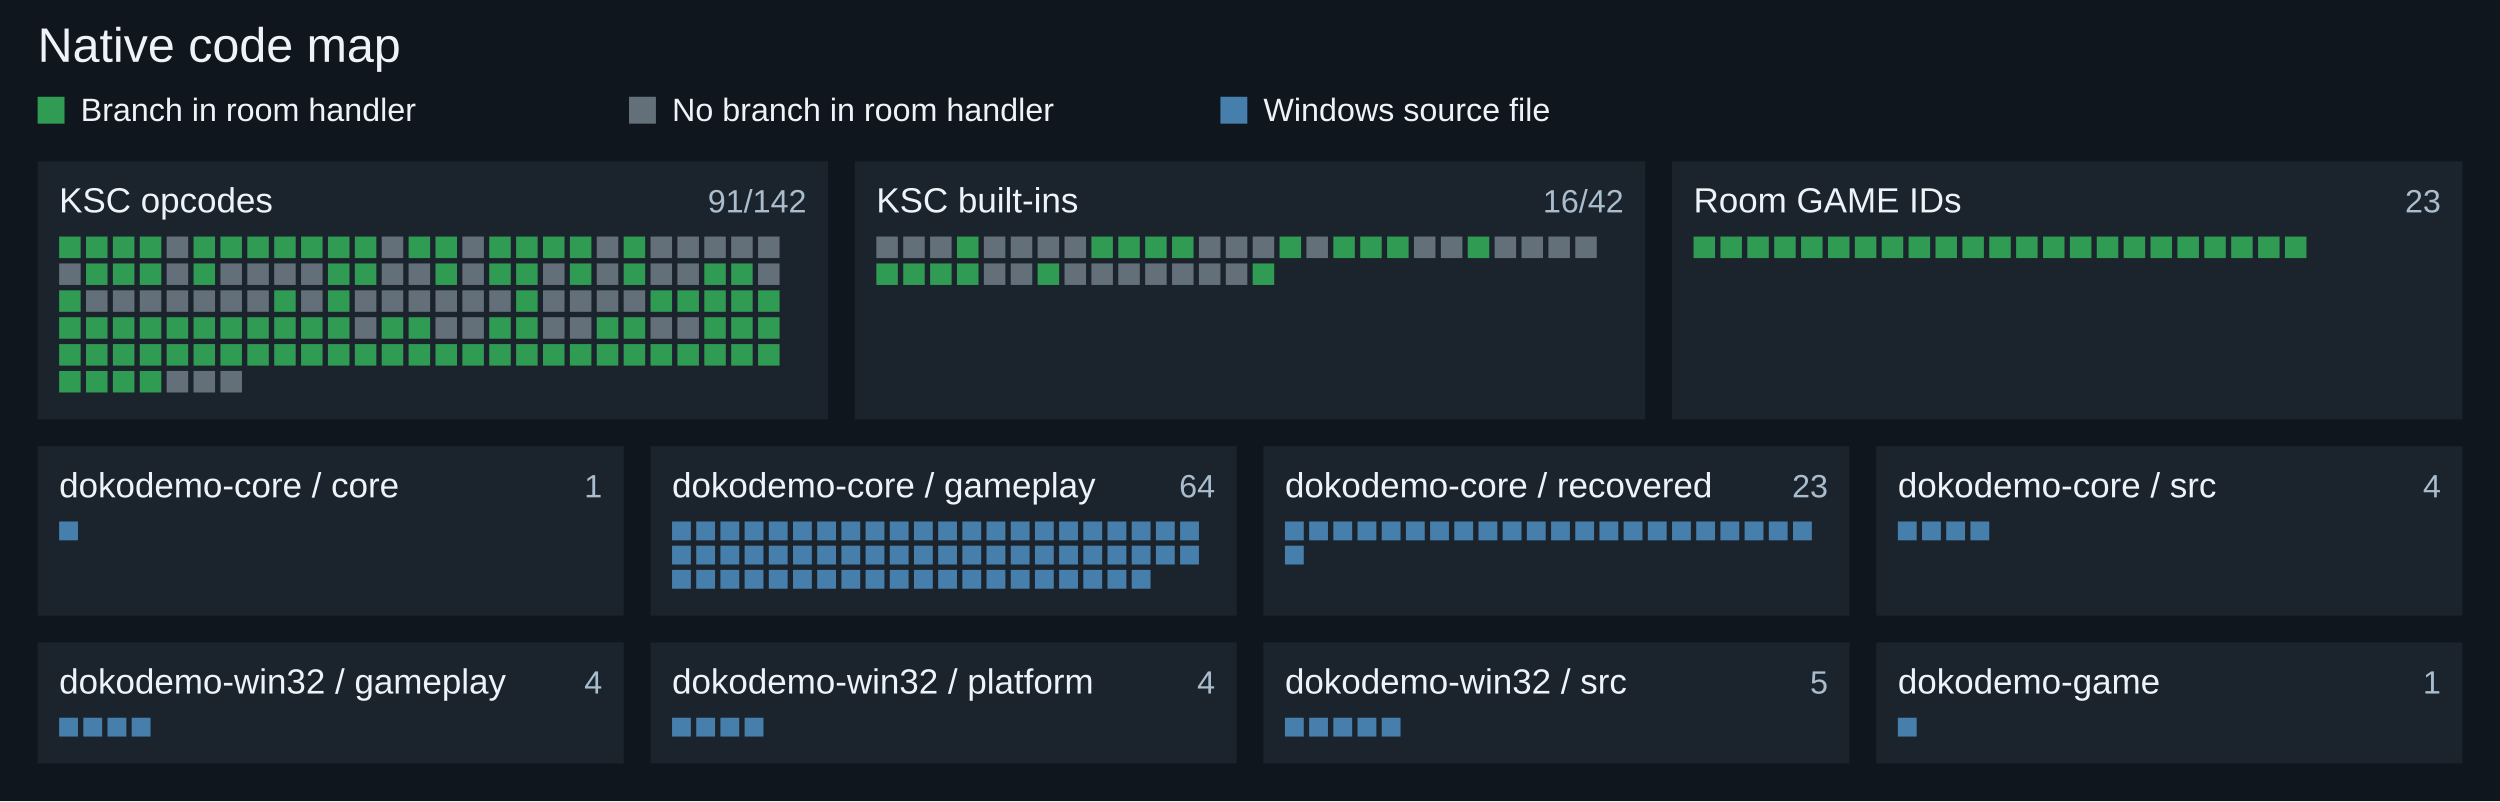
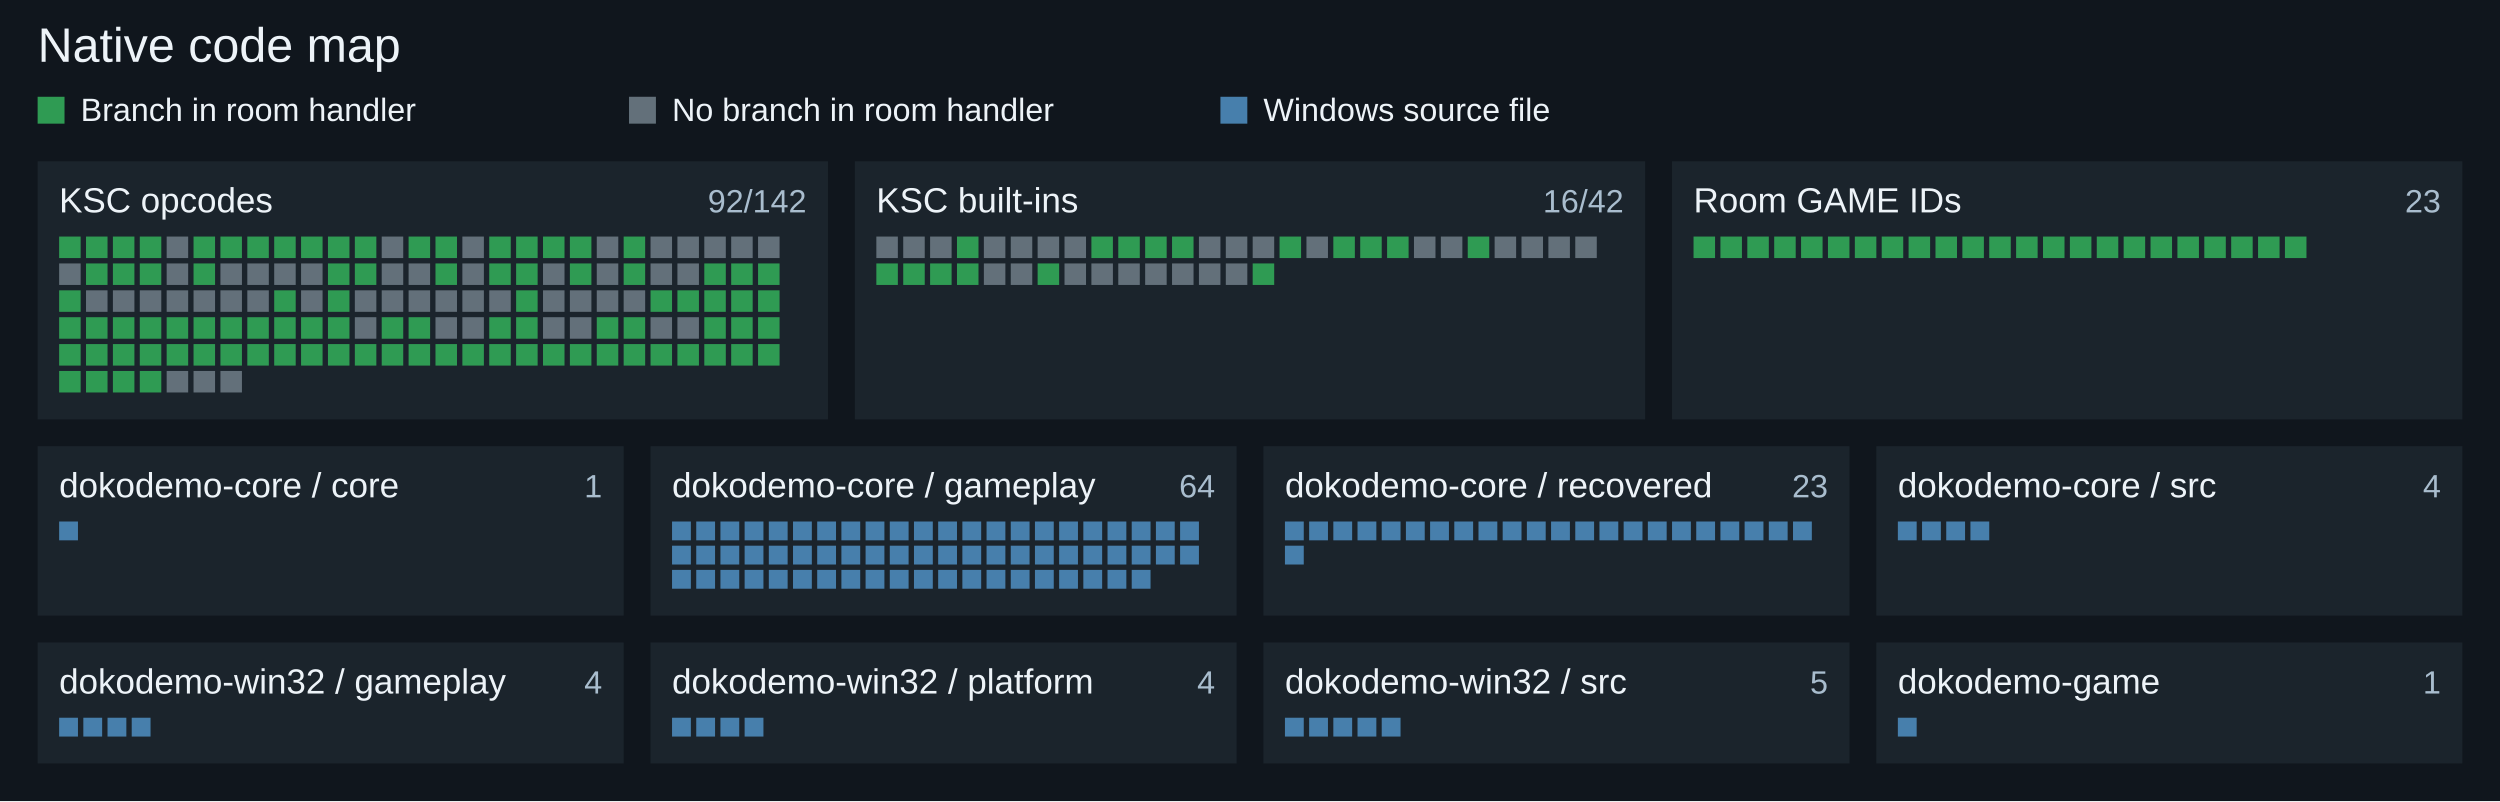
<svg xmlns="http://www.w3.org/2000/svg" width="930" height="298" viewBox="0 0 930 298" role="img" aria-label="Native code map. Each square represents a dispatch ID or Windows source file.">
  <rect x="0" y="0" width="930" height="298" fill="#10161d" />
  <g font-family="Segoe UI, Arial, sans-serif">
    <text x="14" y="23" font-size="18" fill="#edf3f8">Native code map</text>
    <rect x="14" y="36" width="10" height="10" fill="#2f9b53" />
    <text x="30" y="45" font-size="12" fill="#edf3f8">Branch in room handler</text>
    <rect x="234" y="36" width="10" height="10" fill="#63707a" />
    <text x="250" y="45" font-size="12" fill="#edf3f8">No branch in room handler</text>
    <rect x="454" y="36" width="10" height="10" fill="#477fac" />
    <text x="470" y="45" font-size="12" fill="#edf3f8">Windows source file</text>
    <rect x="14" y="60" width="294" height="96" fill="#1b242c" />
    <text x="22" y="79" font-size="13" fill="#edf3f8">KSC opcodes</text>
-     <text x="300" y="79" font-size="12" fill="#a9bdce" text-anchor="end">91/142</text>
+     <text x="300" y="79" font-size="12" fill="#a9bdce" text-anchor="end">92/142</text>
    <rect x="22" y="88" width="8" height="8" fill="#2f9b53" />
    <rect x="32" y="88" width="8" height="8" fill="#2f9b53" />
    <rect x="42" y="88" width="8" height="8" fill="#2f9b53" />
    <rect x="52" y="88" width="8" height="8" fill="#2f9b53" />
    <rect x="62" y="88" width="8" height="8" fill="#63707a" />
    <rect x="72" y="88" width="8" height="8" fill="#2f9b53" />
    <rect x="82" y="88" width="8" height="8" fill="#2f9b53" />
    <rect x="92" y="88" width="8" height="8" fill="#2f9b53" />
    <rect x="102" y="88" width="8" height="8" fill="#2f9b53" />
    <rect x="112" y="88" width="8" height="8" fill="#2f9b53" />
    <rect x="122" y="88" width="8" height="8" fill="#2f9b53" />
    <rect x="132" y="88" width="8" height="8" fill="#2f9b53" />
    <rect x="142" y="88" width="8" height="8" fill="#63707a" />
    <rect x="152" y="88" width="8" height="8" fill="#2f9b53" />
    <rect x="162" y="88" width="8" height="8" fill="#2f9b53" />
    <rect x="172" y="88" width="8" height="8" fill="#63707a" />
    <rect x="182" y="88" width="8" height="8" fill="#2f9b53" />
    <rect x="192" y="88" width="8" height="8" fill="#2f9b53" />
    <rect x="202" y="88" width="8" height="8" fill="#2f9b53" />
    <rect x="212" y="88" width="8" height="8" fill="#2f9b53" />
    <rect x="222" y="88" width="8" height="8" fill="#63707a" />
    <rect x="232" y="88" width="8" height="8" fill="#2f9b53" />
    <rect x="242" y="88" width="8" height="8" fill="#63707a" />
    <rect x="252" y="88" width="8" height="8" fill="#63707a" />
    <rect x="262" y="88" width="8" height="8" fill="#63707a" />
    <rect x="272" y="88" width="8" height="8" fill="#63707a" />
    <rect x="282" y="88" width="8" height="8" fill="#63707a" />
    <rect x="22" y="98" width="8" height="8" fill="#63707a" />
    <rect x="32" y="98" width="8" height="8" fill="#2f9b53" />
    <rect x="42" y="98" width="8" height="8" fill="#2f9b53" />
    <rect x="52" y="98" width="8" height="8" fill="#2f9b53" />
    <rect x="62" y="98" width="8" height="8" fill="#63707a" />
    <rect x="72" y="98" width="8" height="8" fill="#2f9b53" />
    <rect x="82" y="98" width="8" height="8" fill="#63707a" />
    <rect x="92" y="98" width="8" height="8" fill="#63707a" />
    <rect x="102" y="98" width="8" height="8" fill="#63707a" />
    <rect x="112" y="98" width="8" height="8" fill="#63707a" />
    <rect x="122" y="98" width="8" height="8" fill="#2f9b53" />
    <rect x="132" y="98" width="8" height="8" fill="#2f9b53" />
    <rect x="142" y="98" width="8" height="8" fill="#63707a" />
    <rect x="152" y="98" width="8" height="8" fill="#63707a" />
    <rect x="162" y="98" width="8" height="8" fill="#2f9b53" />
    <rect x="172" y="98" width="8" height="8" fill="#63707a" />
    <rect x="182" y="98" width="8" height="8" fill="#2f9b53" />
    <rect x="192" y="98" width="8" height="8" fill="#2f9b53" />
    <rect x="202" y="98" width="8" height="8" fill="#63707a" />
    <rect x="212" y="98" width="8" height="8" fill="#2f9b53" />
    <rect x="222" y="98" width="8" height="8" fill="#63707a" />
    <rect x="232" y="98" width="8" height="8" fill="#2f9b53" />
    <rect x="242" y="98" width="8" height="8" fill="#63707a" />
    <rect x="252" y="98" width="8" height="8" fill="#63707a" />
    <rect x="262" y="98" width="8" height="8" fill="#2f9b53" />
    <rect x="272" y="98" width="8" height="8" fill="#2f9b53" />
-     <rect x="282" y="98" width="8" height="8" fill="#63707a" />
+     <rect x="282" y="98" width="8" height="8" fill="#2f9b53" />
    <rect x="22" y="108" width="8" height="8" fill="#2f9b53" />
    <rect x="32" y="108" width="8" height="8" fill="#63707a" />
    <rect x="42" y="108" width="8" height="8" fill="#63707a" />
    <rect x="52" y="108" width="8" height="8" fill="#63707a" />
    <rect x="62" y="108" width="8" height="8" fill="#63707a" />
    <rect x="72" y="108" width="8" height="8" fill="#63707a" />
    <rect x="82" y="108" width="8" height="8" fill="#63707a" />
    <rect x="92" y="108" width="8" height="8" fill="#63707a" />
    <rect x="102" y="108" width="8" height="8" fill="#2f9b53" />
    <rect x="112" y="108" width="8" height="8" fill="#63707a" />
    <rect x="122" y="108" width="8" height="8" fill="#2f9b53" />
    <rect x="132" y="108" width="8" height="8" fill="#63707a" />
    <rect x="142" y="108" width="8" height="8" fill="#63707a" />
    <rect x="152" y="108" width="8" height="8" fill="#63707a" />
    <rect x="162" y="108" width="8" height="8" fill="#63707a" />
    <rect x="172" y="108" width="8" height="8" fill="#63707a" />
    <rect x="182" y="108" width="8" height="8" fill="#63707a" />
    <rect x="192" y="108" width="8" height="8" fill="#2f9b53" />
    <rect x="202" y="108" width="8" height="8" fill="#63707a" />
    <rect x="212" y="108" width="8" height="8" fill="#63707a" />
    <rect x="222" y="108" width="8" height="8" fill="#63707a" />
    <rect x="232" y="108" width="8" height="8" fill="#63707a" />
    <rect x="242" y="108" width="8" height="8" fill="#2f9b53" />
    <rect x="252" y="108" width="8" height="8" fill="#2f9b53" />
    <rect x="262" y="108" width="8" height="8" fill="#2f9b53" />
    <rect x="272" y="108" width="8" height="8" fill="#2f9b53" />
    <rect x="282" y="108" width="8" height="8" fill="#2f9b53" />
    <rect x="22" y="118" width="8" height="8" fill="#2f9b53" />
    <rect x="32" y="118" width="8" height="8" fill="#2f9b53" />
    <rect x="42" y="118" width="8" height="8" fill="#2f9b53" />
    <rect x="52" y="118" width="8" height="8" fill="#2f9b53" />
    <rect x="62" y="118" width="8" height="8" fill="#2f9b53" />
    <rect x="72" y="118" width="8" height="8" fill="#2f9b53" />
    <rect x="82" y="118" width="8" height="8" fill="#2f9b53" />
    <rect x="92" y="118" width="8" height="8" fill="#2f9b53" />
    <rect x="102" y="118" width="8" height="8" fill="#2f9b53" />
    <rect x="112" y="118" width="8" height="8" fill="#2f9b53" />
    <rect x="122" y="118" width="8" height="8" fill="#2f9b53" />
    <rect x="132" y="118" width="8" height="8" fill="#63707a" />
    <rect x="142" y="118" width="8" height="8" fill="#2f9b53" />
    <rect x="152" y="118" width="8" height="8" fill="#2f9b53" />
    <rect x="162" y="118" width="8" height="8" fill="#63707a" />
    <rect x="172" y="118" width="8" height="8" fill="#63707a" />
    <rect x="182" y="118" width="8" height="8" fill="#2f9b53" />
    <rect x="192" y="118" width="8" height="8" fill="#2f9b53" />
    <rect x="202" y="118" width="8" height="8" fill="#63707a" />
    <rect x="212" y="118" width="8" height="8" fill="#63707a" />
    <rect x="222" y="118" width="8" height="8" fill="#2f9b53" />
    <rect x="232" y="118" width="8" height="8" fill="#2f9b53" />
    <rect x="242" y="118" width="8" height="8" fill="#63707a" />
    <rect x="252" y="118" width="8" height="8" fill="#63707a" />
    <rect x="262" y="118" width="8" height="8" fill="#2f9b53" />
    <rect x="272" y="118" width="8" height="8" fill="#2f9b53" />
    <rect x="282" y="118" width="8" height="8" fill="#2f9b53" />
    <rect x="22" y="128" width="8" height="8" fill="#2f9b53" />
    <rect x="32" y="128" width="8" height="8" fill="#2f9b53" />
    <rect x="42" y="128" width="8" height="8" fill="#2f9b53" />
    <rect x="52" y="128" width="8" height="8" fill="#2f9b53" />
    <rect x="62" y="128" width="8" height="8" fill="#2f9b53" />
    <rect x="72" y="128" width="8" height="8" fill="#2f9b53" />
    <rect x="82" y="128" width="8" height="8" fill="#2f9b53" />
    <rect x="92" y="128" width="8" height="8" fill="#2f9b53" />
    <rect x="102" y="128" width="8" height="8" fill="#2f9b53" />
    <rect x="112" y="128" width="8" height="8" fill="#2f9b53" />
    <rect x="122" y="128" width="8" height="8" fill="#2f9b53" />
    <rect x="132" y="128" width="8" height="8" fill="#2f9b53" />
    <rect x="142" y="128" width="8" height="8" fill="#2f9b53" />
    <rect x="152" y="128" width="8" height="8" fill="#2f9b53" />
    <rect x="162" y="128" width="8" height="8" fill="#2f9b53" />
    <rect x="172" y="128" width="8" height="8" fill="#2f9b53" />
    <rect x="182" y="128" width="8" height="8" fill="#2f9b53" />
    <rect x="192" y="128" width="8" height="8" fill="#2f9b53" />
    <rect x="202" y="128" width="8" height="8" fill="#2f9b53" />
    <rect x="212" y="128" width="8" height="8" fill="#2f9b53" />
    <rect x="222" y="128" width="8" height="8" fill="#2f9b53" />
    <rect x="232" y="128" width="8" height="8" fill="#2f9b53" />
    <rect x="242" y="128" width="8" height="8" fill="#2f9b53" />
    <rect x="252" y="128" width="8" height="8" fill="#2f9b53" />
    <rect x="262" y="128" width="8" height="8" fill="#2f9b53" />
    <rect x="272" y="128" width="8" height="8" fill="#2f9b53" />
    <rect x="282" y="128" width="8" height="8" fill="#2f9b53" />
    <rect x="22" y="138" width="8" height="8" fill="#2f9b53" />
    <rect x="32" y="138" width="8" height="8" fill="#2f9b53" />
    <rect x="42" y="138" width="8" height="8" fill="#2f9b53" />
    <rect x="52" y="138" width="8" height="8" fill="#2f9b53" />
    <rect x="62" y="138" width="8" height="8" fill="#63707a" />
    <rect x="72" y="138" width="8" height="8" fill="#63707a" />
    <rect x="82" y="138" width="8" height="8" fill="#63707a" />
    <rect x="318" y="60" width="294" height="96" fill="#1b242c" />
    <text x="326" y="79" font-size="13" fill="#edf3f8">KSC built-ins</text>
    <text x="604" y="79" font-size="12" fill="#a9bdce" text-anchor="end">16/42</text>
    <rect x="326" y="88" width="8" height="8" fill="#63707a" />
    <rect x="336" y="88" width="8" height="8" fill="#63707a" />
    <rect x="346" y="88" width="8" height="8" fill="#63707a" />
    <rect x="356" y="88" width="8" height="8" fill="#2f9b53" />
    <rect x="366" y="88" width="8" height="8" fill="#63707a" />
    <rect x="376" y="88" width="8" height="8" fill="#63707a" />
    <rect x="386" y="88" width="8" height="8" fill="#63707a" />
    <rect x="396" y="88" width="8" height="8" fill="#63707a" />
    <rect x="406" y="88" width="8" height="8" fill="#2f9b53" />
    <rect x="416" y="88" width="8" height="8" fill="#2f9b53" />
    <rect x="426" y="88" width="8" height="8" fill="#2f9b53" />
    <rect x="436" y="88" width="8" height="8" fill="#2f9b53" />
    <rect x="446" y="88" width="8" height="8" fill="#63707a" />
    <rect x="456" y="88" width="8" height="8" fill="#63707a" />
    <rect x="466" y="88" width="8" height="8" fill="#63707a" />
    <rect x="476" y="88" width="8" height="8" fill="#2f9b53" />
    <rect x="486" y="88" width="8" height="8" fill="#63707a" />
    <rect x="496" y="88" width="8" height="8" fill="#2f9b53" />
    <rect x="506" y="88" width="8" height="8" fill="#2f9b53" />
    <rect x="516" y="88" width="8" height="8" fill="#2f9b53" />
    <rect x="526" y="88" width="8" height="8" fill="#63707a" />
    <rect x="536" y="88" width="8" height="8" fill="#63707a" />
    <rect x="546" y="88" width="8" height="8" fill="#2f9b53" />
    <rect x="556" y="88" width="8" height="8" fill="#63707a" />
    <rect x="566" y="88" width="8" height="8" fill="#63707a" />
    <rect x="576" y="88" width="8" height="8" fill="#63707a" />
    <rect x="586" y="88" width="8" height="8" fill="#63707a" />
    <rect x="326" y="98" width="8" height="8" fill="#2f9b53" />
    <rect x="336" y="98" width="8" height="8" fill="#2f9b53" />
    <rect x="346" y="98" width="8" height="8" fill="#2f9b53" />
    <rect x="356" y="98" width="8" height="8" fill="#2f9b53" />
    <rect x="366" y="98" width="8" height="8" fill="#63707a" />
    <rect x="376" y="98" width="8" height="8" fill="#63707a" />
    <rect x="386" y="98" width="8" height="8" fill="#2f9b53" />
    <rect x="396" y="98" width="8" height="8" fill="#63707a" />
    <rect x="406" y="98" width="8" height="8" fill="#63707a" />
    <rect x="416" y="98" width="8" height="8" fill="#63707a" />
    <rect x="426" y="98" width="8" height="8" fill="#63707a" />
    <rect x="436" y="98" width="8" height="8" fill="#63707a" />
    <rect x="446" y="98" width="8" height="8" fill="#63707a" />
    <rect x="456" y="98" width="8" height="8" fill="#63707a" />
    <rect x="466" y="98" width="8" height="8" fill="#2f9b53" />
    <rect x="622" y="60" width="294" height="96" fill="#1b242c" />
    <text x="630" y="79" font-size="13" fill="#edf3f8">Room GAME IDs</text>
    <text x="908" y="79" font-size="12" fill="#a9bdce" text-anchor="end">23</text>
    <rect x="630" y="88" width="8" height="8" fill="#2f9b53" />
    <rect x="640" y="88" width="8" height="8" fill="#2f9b53" />
    <rect x="650" y="88" width="8" height="8" fill="#2f9b53" />
    <rect x="660" y="88" width="8" height="8" fill="#2f9b53" />
    <rect x="670" y="88" width="8" height="8" fill="#2f9b53" />
    <rect x="680" y="88" width="8" height="8" fill="#2f9b53" />
    <rect x="690" y="88" width="8" height="8" fill="#2f9b53" />
    <rect x="700" y="88" width="8" height="8" fill="#2f9b53" />
    <rect x="710" y="88" width="8" height="8" fill="#2f9b53" />
    <rect x="720" y="88" width="8" height="8" fill="#2f9b53" />
    <rect x="730" y="88" width="8" height="8" fill="#2f9b53" />
    <rect x="740" y="88" width="8" height="8" fill="#2f9b53" />
    <rect x="750" y="88" width="8" height="8" fill="#2f9b53" />
    <rect x="760" y="88" width="8" height="8" fill="#2f9b53" />
    <rect x="770" y="88" width="8" height="8" fill="#2f9b53" />
    <rect x="780" y="88" width="8" height="8" fill="#2f9b53" />
    <rect x="790" y="88" width="8" height="8" fill="#2f9b53" />
    <rect x="800" y="88" width="8" height="8" fill="#2f9b53" />
    <rect x="810" y="88" width="8" height="8" fill="#2f9b53" />
    <rect x="820" y="88" width="8" height="8" fill="#2f9b53" />
    <rect x="830" y="88" width="8" height="8" fill="#2f9b53" />
    <rect x="840" y="88" width="8" height="8" fill="#2f9b53" />
    <rect x="850" y="88" width="8" height="8" fill="#2f9b53" />
    <rect x="14" y="166" width="218" height="63" fill="#1b242c" />
    <text x="22" y="185" font-size="13" fill="#edf3f8">dokodemo-core / core</text>
    <text x="224" y="185" font-size="12" fill="#a9bdce" text-anchor="end">1</text>
    <rect x="22" y="194" width="7" height="7" fill="#477fac" />
    <rect x="242" y="166" width="218" height="63" fill="#1b242c" />
    <text x="250" y="185" font-size="13" fill="#edf3f8">dokodemo-core / gameplay</text>
    <text x="452" y="185" font-size="12" fill="#a9bdce" text-anchor="end">64</text>
    <rect x="250" y="194" width="7" height="7" fill="#477fac" />
    <rect x="259" y="194" width="7" height="7" fill="#477fac" />
    <rect x="268" y="194" width="7" height="7" fill="#477fac" />
    <rect x="277" y="194" width="7" height="7" fill="#477fac" />
    <rect x="286" y="194" width="7" height="7" fill="#477fac" />
    <rect x="295" y="194" width="7" height="7" fill="#477fac" />
    <rect x="304" y="194" width="7" height="7" fill="#477fac" />
    <rect x="313" y="194" width="7" height="7" fill="#477fac" />
    <rect x="322" y="194" width="7" height="7" fill="#477fac" />
    <rect x="331" y="194" width="7" height="7" fill="#477fac" />
    <rect x="340" y="194" width="7" height="7" fill="#477fac" />
    <rect x="349" y="194" width="7" height="7" fill="#477fac" />
    <rect x="358" y="194" width="7" height="7" fill="#477fac" />
    <rect x="367" y="194" width="7" height="7" fill="#477fac" />
    <rect x="376" y="194" width="7" height="7" fill="#477fac" />
    <rect x="385" y="194" width="7" height="7" fill="#477fac" />
    <rect x="394" y="194" width="7" height="7" fill="#477fac" />
    <rect x="403" y="194" width="7" height="7" fill="#477fac" />
    <rect x="412" y="194" width="7" height="7" fill="#477fac" />
    <rect x="421" y="194" width="7" height="7" fill="#477fac" />
    <rect x="430" y="194" width="7" height="7" fill="#477fac" />
    <rect x="439" y="194" width="7" height="7" fill="#477fac" />
    <rect x="250" y="203" width="7" height="7" fill="#477fac" />
    <rect x="259" y="203" width="7" height="7" fill="#477fac" />
    <rect x="268" y="203" width="7" height="7" fill="#477fac" />
    <rect x="277" y="203" width="7" height="7" fill="#477fac" />
    <rect x="286" y="203" width="7" height="7" fill="#477fac" />
    <rect x="295" y="203" width="7" height="7" fill="#477fac" />
    <rect x="304" y="203" width="7" height="7" fill="#477fac" />
    <rect x="313" y="203" width="7" height="7" fill="#477fac" />
    <rect x="322" y="203" width="7" height="7" fill="#477fac" />
    <rect x="331" y="203" width="7" height="7" fill="#477fac" />
    <rect x="340" y="203" width="7" height="7" fill="#477fac" />
    <rect x="349" y="203" width="7" height="7" fill="#477fac" />
    <rect x="358" y="203" width="7" height="7" fill="#477fac" />
    <rect x="367" y="203" width="7" height="7" fill="#477fac" />
    <rect x="376" y="203" width="7" height="7" fill="#477fac" />
    <rect x="385" y="203" width="7" height="7" fill="#477fac" />
    <rect x="394" y="203" width="7" height="7" fill="#477fac" />
    <rect x="403" y="203" width="7" height="7" fill="#477fac" />
    <rect x="412" y="203" width="7" height="7" fill="#477fac" />
    <rect x="421" y="203" width="7" height="7" fill="#477fac" />
    <rect x="430" y="203" width="7" height="7" fill="#477fac" />
    <rect x="439" y="203" width="7" height="7" fill="#477fac" />
    <rect x="250" y="212" width="7" height="7" fill="#477fac" />
    <rect x="259" y="212" width="7" height="7" fill="#477fac" />
    <rect x="268" y="212" width="7" height="7" fill="#477fac" />
    <rect x="277" y="212" width="7" height="7" fill="#477fac" />
    <rect x="286" y="212" width="7" height="7" fill="#477fac" />
    <rect x="295" y="212" width="7" height="7" fill="#477fac" />
    <rect x="304" y="212" width="7" height="7" fill="#477fac" />
    <rect x="313" y="212" width="7" height="7" fill="#477fac" />
    <rect x="322" y="212" width="7" height="7" fill="#477fac" />
    <rect x="331" y="212" width="7" height="7" fill="#477fac" />
    <rect x="340" y="212" width="7" height="7" fill="#477fac" />
    <rect x="349" y="212" width="7" height="7" fill="#477fac" />
    <rect x="358" y="212" width="7" height="7" fill="#477fac" />
    <rect x="367" y="212" width="7" height="7" fill="#477fac" />
    <rect x="376" y="212" width="7" height="7" fill="#477fac" />
    <rect x="385" y="212" width="7" height="7" fill="#477fac" />
    <rect x="394" y="212" width="7" height="7" fill="#477fac" />
    <rect x="403" y="212" width="7" height="7" fill="#477fac" />
    <rect x="412" y="212" width="7" height="7" fill="#477fac" />
    <rect x="421" y="212" width="7" height="7" fill="#477fac" />
    <rect x="470" y="166" width="218" height="63" fill="#1b242c" />
    <text x="478" y="185" font-size="13" fill="#edf3f8">dokodemo-core / recovered</text>
    <text x="680" y="185" font-size="12" fill="#a9bdce" text-anchor="end">23</text>
    <rect x="478" y="194" width="7" height="7" fill="#477fac" />
    <rect x="487" y="194" width="7" height="7" fill="#477fac" />
    <rect x="496" y="194" width="7" height="7" fill="#477fac" />
    <rect x="505" y="194" width="7" height="7" fill="#477fac" />
    <rect x="514" y="194" width="7" height="7" fill="#477fac" />
    <rect x="523" y="194" width="7" height="7" fill="#477fac" />
    <rect x="532" y="194" width="7" height="7" fill="#477fac" />
    <rect x="541" y="194" width="7" height="7" fill="#477fac" />
    <rect x="550" y="194" width="7" height="7" fill="#477fac" />
    <rect x="559" y="194" width="7" height="7" fill="#477fac" />
    <rect x="568" y="194" width="7" height="7" fill="#477fac" />
    <rect x="577" y="194" width="7" height="7" fill="#477fac" />
    <rect x="586" y="194" width="7" height="7" fill="#477fac" />
    <rect x="595" y="194" width="7" height="7" fill="#477fac" />
    <rect x="604" y="194" width="7" height="7" fill="#477fac" />
    <rect x="613" y="194" width="7" height="7" fill="#477fac" />
    <rect x="622" y="194" width="7" height="7" fill="#477fac" />
    <rect x="631" y="194" width="7" height="7" fill="#477fac" />
    <rect x="640" y="194" width="7" height="7" fill="#477fac" />
    <rect x="649" y="194" width="7" height="7" fill="#477fac" />
    <rect x="658" y="194" width="7" height="7" fill="#477fac" />
    <rect x="667" y="194" width="7" height="7" fill="#477fac" />
    <rect x="478" y="203" width="7" height="7" fill="#477fac" />
    <rect x="698" y="166" width="218" height="63" fill="#1b242c" />
    <text x="706" y="185" font-size="13" fill="#edf3f8">dokodemo-core / src</text>
    <text x="908" y="185" font-size="12" fill="#a9bdce" text-anchor="end">4</text>
    <rect x="706" y="194" width="7" height="7" fill="#477fac" />
    <rect x="715" y="194" width="7" height="7" fill="#477fac" />
    <rect x="724" y="194" width="7" height="7" fill="#477fac" />
    <rect x="733" y="194" width="7" height="7" fill="#477fac" />
    <rect x="14" y="239" width="218" height="45" fill="#1b242c" />
    <text x="22" y="258" font-size="13" fill="#edf3f8">dokodemo-win32 / gameplay</text>
    <text x="224" y="258" font-size="12" fill="#a9bdce" text-anchor="end">4</text>
    <rect x="22" y="267" width="7" height="7" fill="#477fac" />
    <rect x="31" y="267" width="7" height="7" fill="#477fac" />
    <rect x="40" y="267" width="7" height="7" fill="#477fac" />
    <rect x="49" y="267" width="7" height="7" fill="#477fac" />
    <rect x="242" y="239" width="218" height="45" fill="#1b242c" />
    <text x="250" y="258" font-size="13" fill="#edf3f8">dokodemo-win32 / platform</text>
    <text x="452" y="258" font-size="12" fill="#a9bdce" text-anchor="end">4</text>
    <rect x="250" y="267" width="7" height="7" fill="#477fac" />
    <rect x="259" y="267" width="7" height="7" fill="#477fac" />
    <rect x="268" y="267" width="7" height="7" fill="#477fac" />
    <rect x="277" y="267" width="7" height="7" fill="#477fac" />
    <rect x="470" y="239" width="218" height="45" fill="#1b242c" />
    <text x="478" y="258" font-size="13" fill="#edf3f8">dokodemo-win32 / src</text>
    <text x="680" y="258" font-size="12" fill="#a9bdce" text-anchor="end">5</text>
    <rect x="478" y="267" width="7" height="7" fill="#477fac" />
    <rect x="487" y="267" width="7" height="7" fill="#477fac" />
    <rect x="496" y="267" width="7" height="7" fill="#477fac" />
    <rect x="505" y="267" width="7" height="7" fill="#477fac" />
    <rect x="514" y="267" width="7" height="7" fill="#477fac" />
    <rect x="698" y="239" width="218" height="45" fill="#1b242c" />
    <text x="706" y="258" font-size="13" fill="#edf3f8">dokodemo-game</text>
    <text x="908" y="258" font-size="12" fill="#a9bdce" text-anchor="end">1</text>
    <rect x="706" y="267" width="7" height="7" fill="#477fac" />
  </g>
</svg>
